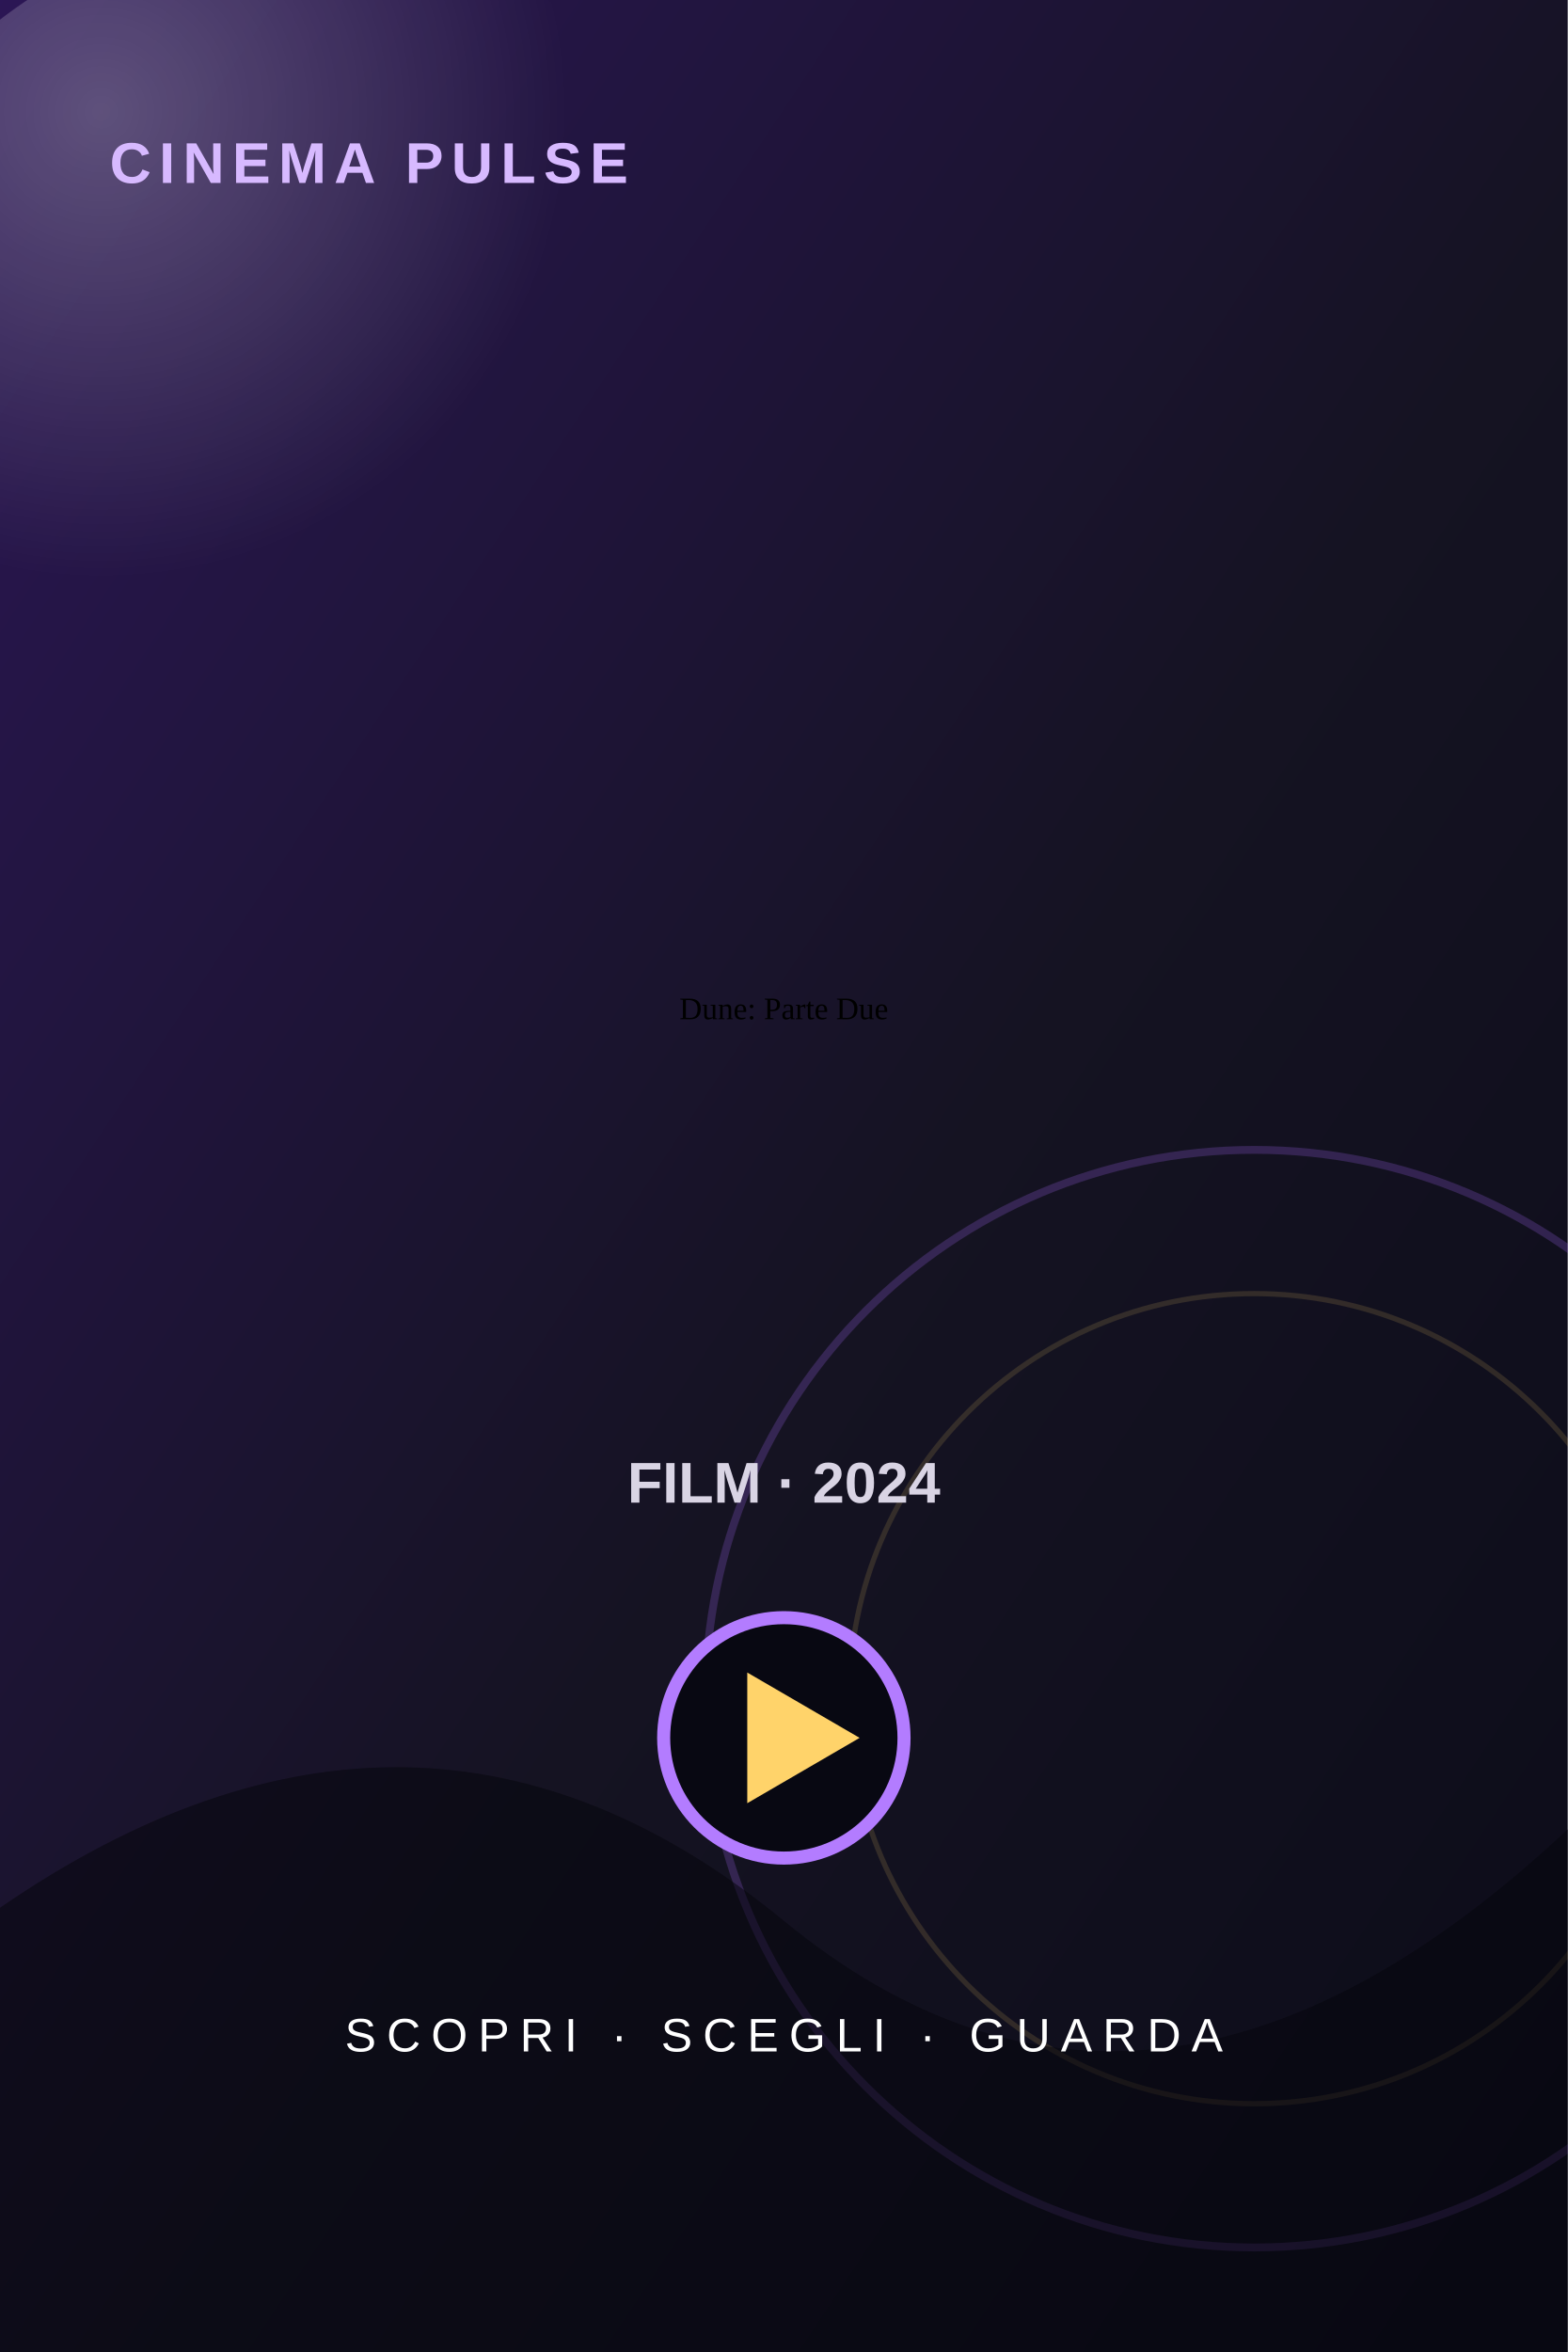
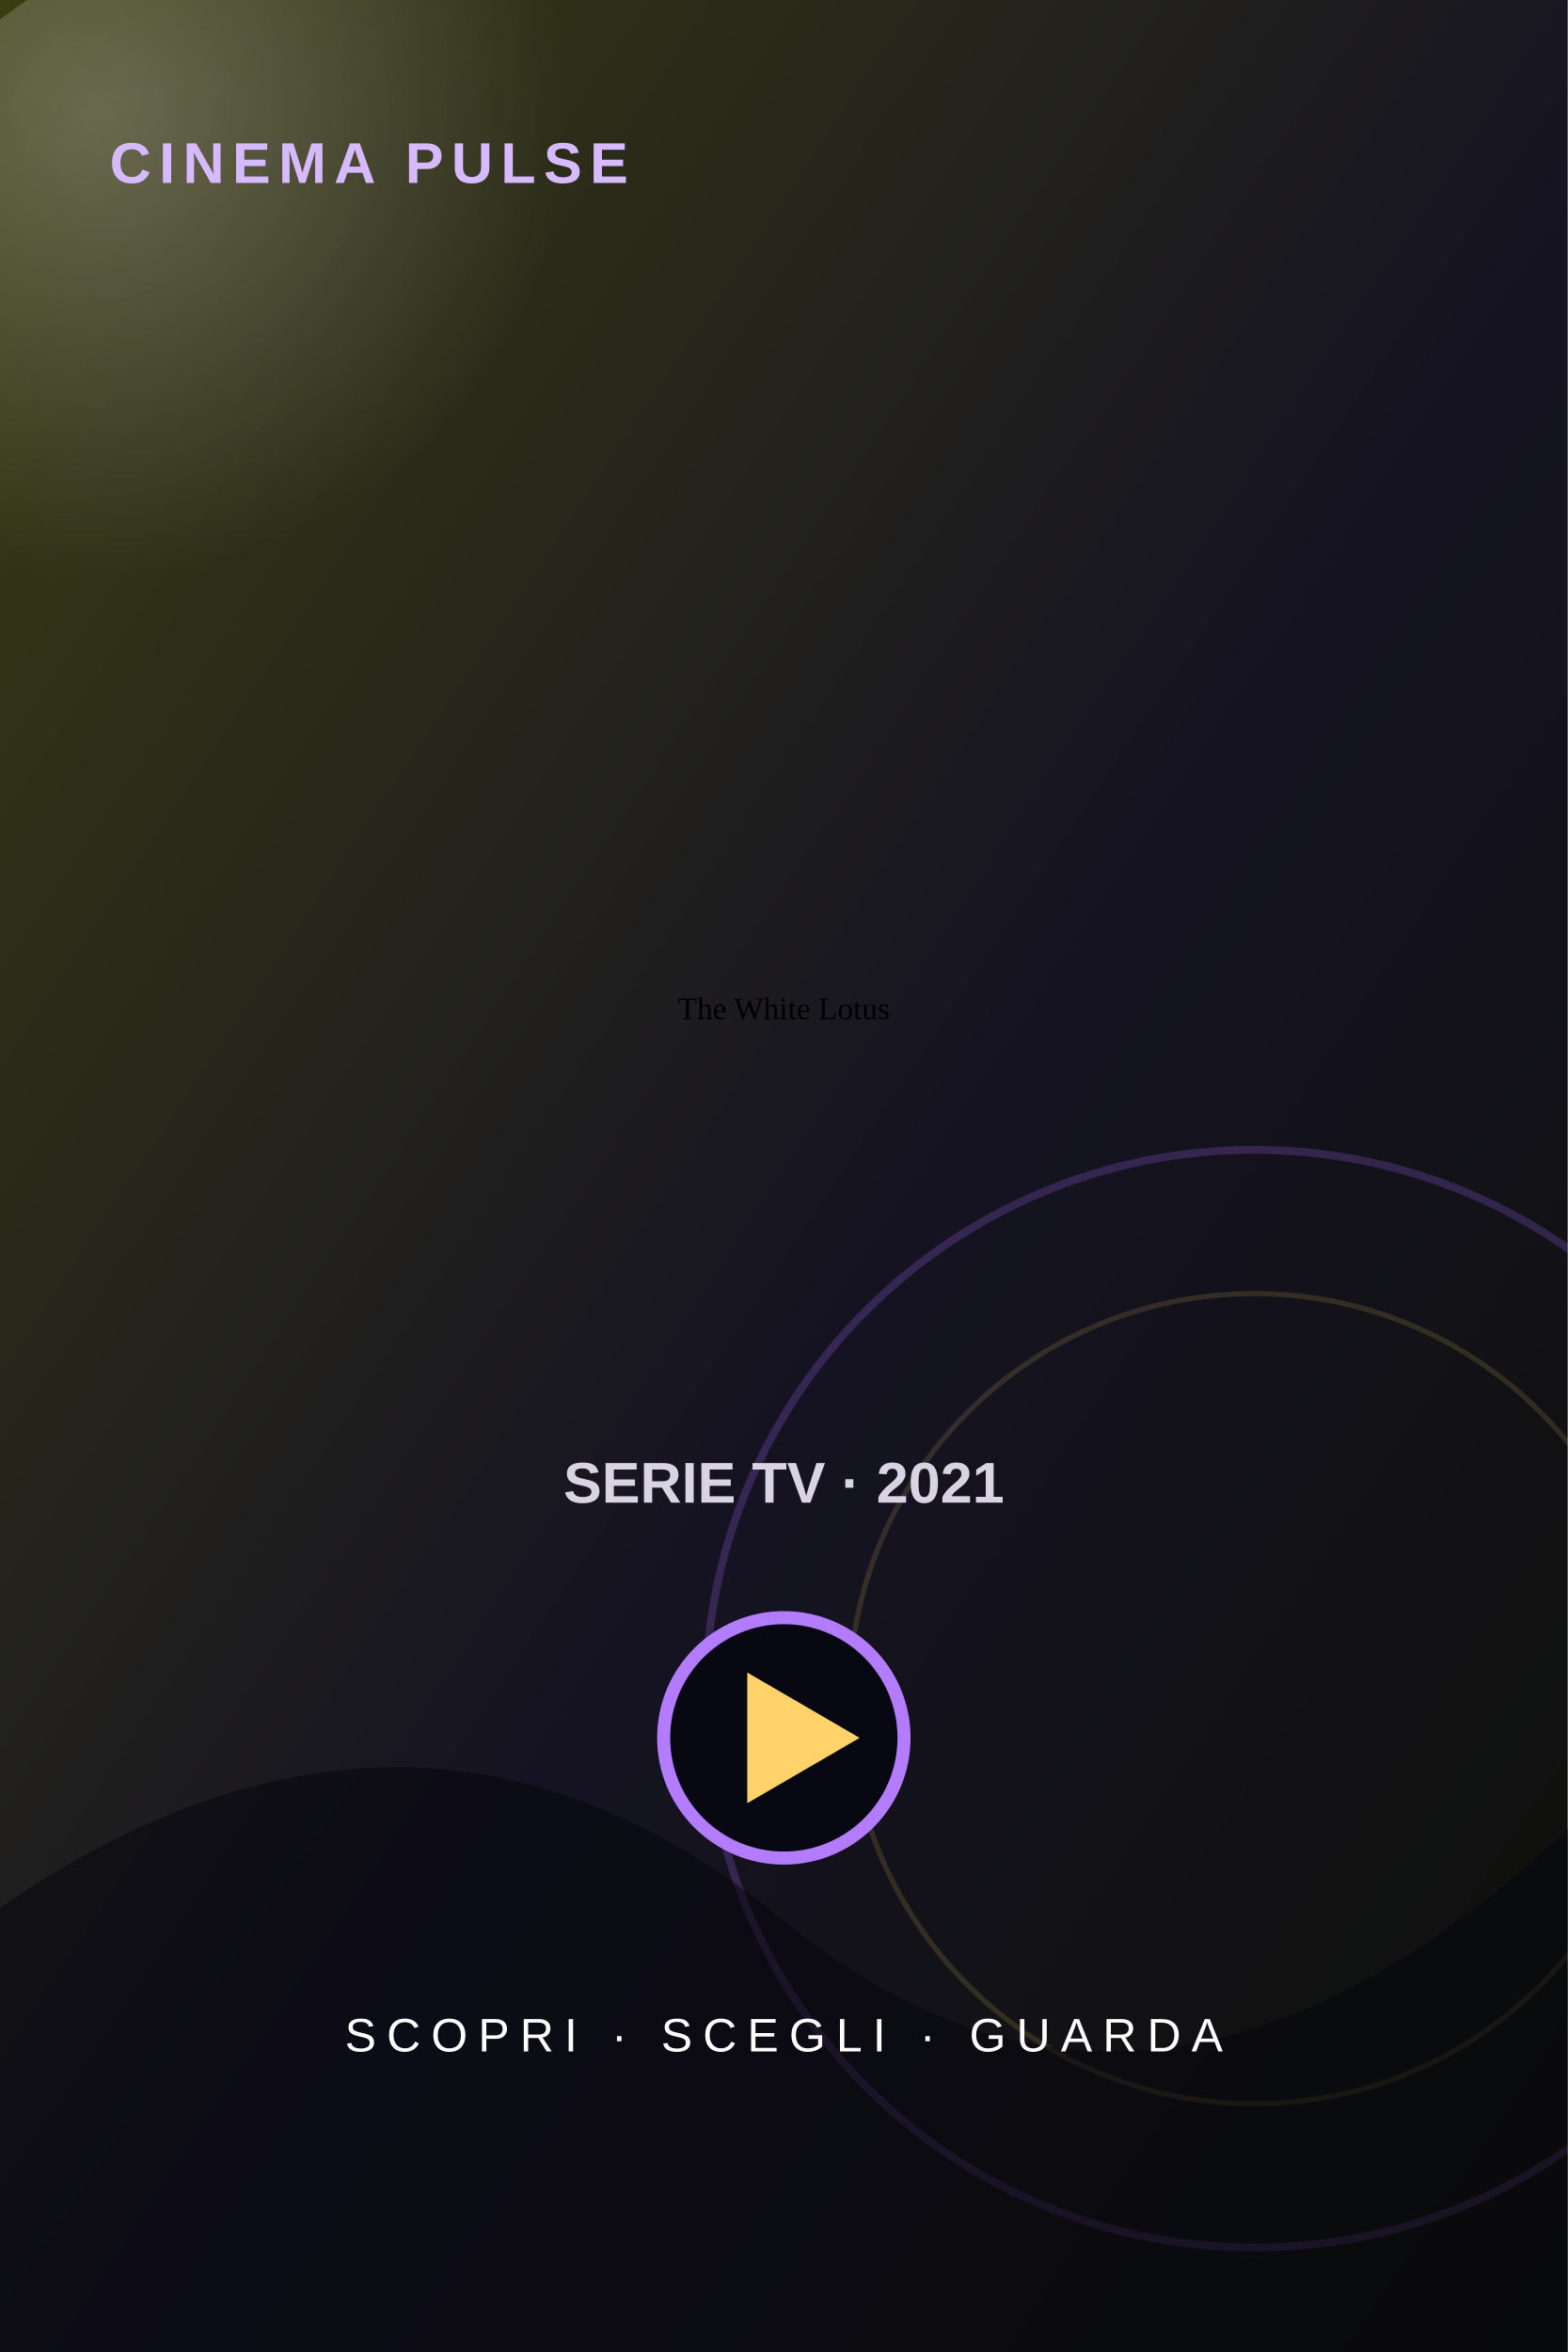
<svg xmlns="http://www.w3.org/2000/svg" viewBox="0 0 600 900">
  <defs>
    <linearGradient id="g" x1="0" y1="0" x2="1" y2="1">
-       <stop stop-color="#2b1655" />
+       <stop stop-color="#3b3d12" />
      <stop offset=".55" stop-color="#151322" />
-       <stop offset="1" stop-color="#0b0b18" />
+       <stop offset="1" stop-color="#0e1008" />
    </linearGradient>
    <radialGradient id="r" cx="30%" cy="20%">
      <stop stop-color="#ffffff" stop-opacity=".25" />
      <stop offset="1" stop-color="#ffffff" stop-opacity="0" />
    </radialGradient>
  </defs>
  <rect width="600" height="900" fill="url(#g)" />
  <circle cx="110" cy="150" r="180" fill="url(#r)" />
  <circle cx="480" cy="650" r="210" fill="none" stroke="#a96cff" stroke-opacity=".22" stroke-width="3" />
  <circle cx="480" cy="650" r="155" fill="none" stroke="#ffd36a" stroke-opacity=".14" stroke-width="2" />
  <path d="M0 730 Q160 620 300 735 T600 700 V900 H0Z" fill="#05050c" opacity=".55" />
  <text x="42" y="70" fill="#d7b9ff" font-family="Arial,sans-serif" font-size="22" font-weight="700" letter-spacing="3">CINEMA PULSE</text>
-   <text x="300" y="390" text-anchor="middle" class="title">Dune: Parte Due</text>
-   <text x="300" y="575" text-anchor="middle" fill="#d9d4e4" font-family="Arial,sans-serif" font-size="22" font-weight="600">FILM · 2024</text>
+   <text x="300" y="390" text-anchor="middle" class="title">The White Lotus</text>
+   <text x="300" y="575" text-anchor="middle" fill="#d9d4e4" font-family="Arial,sans-serif" font-size="22" font-weight="600">SERIE TV · 2021</text>
  <circle cx="300" cy="665" r="46" fill="#080812" stroke="#b37cff" stroke-width="5" />
  <path d="M286 640v50l43-25z" fill="#ffd36a" />
  <text x="300" y="785" text-anchor="middle" fill="#fff" font-family="Arial,sans-serif" font-size="18" letter-spacing="4">SCOPRI · SCEGLI · GUARDA</text>
</svg>
